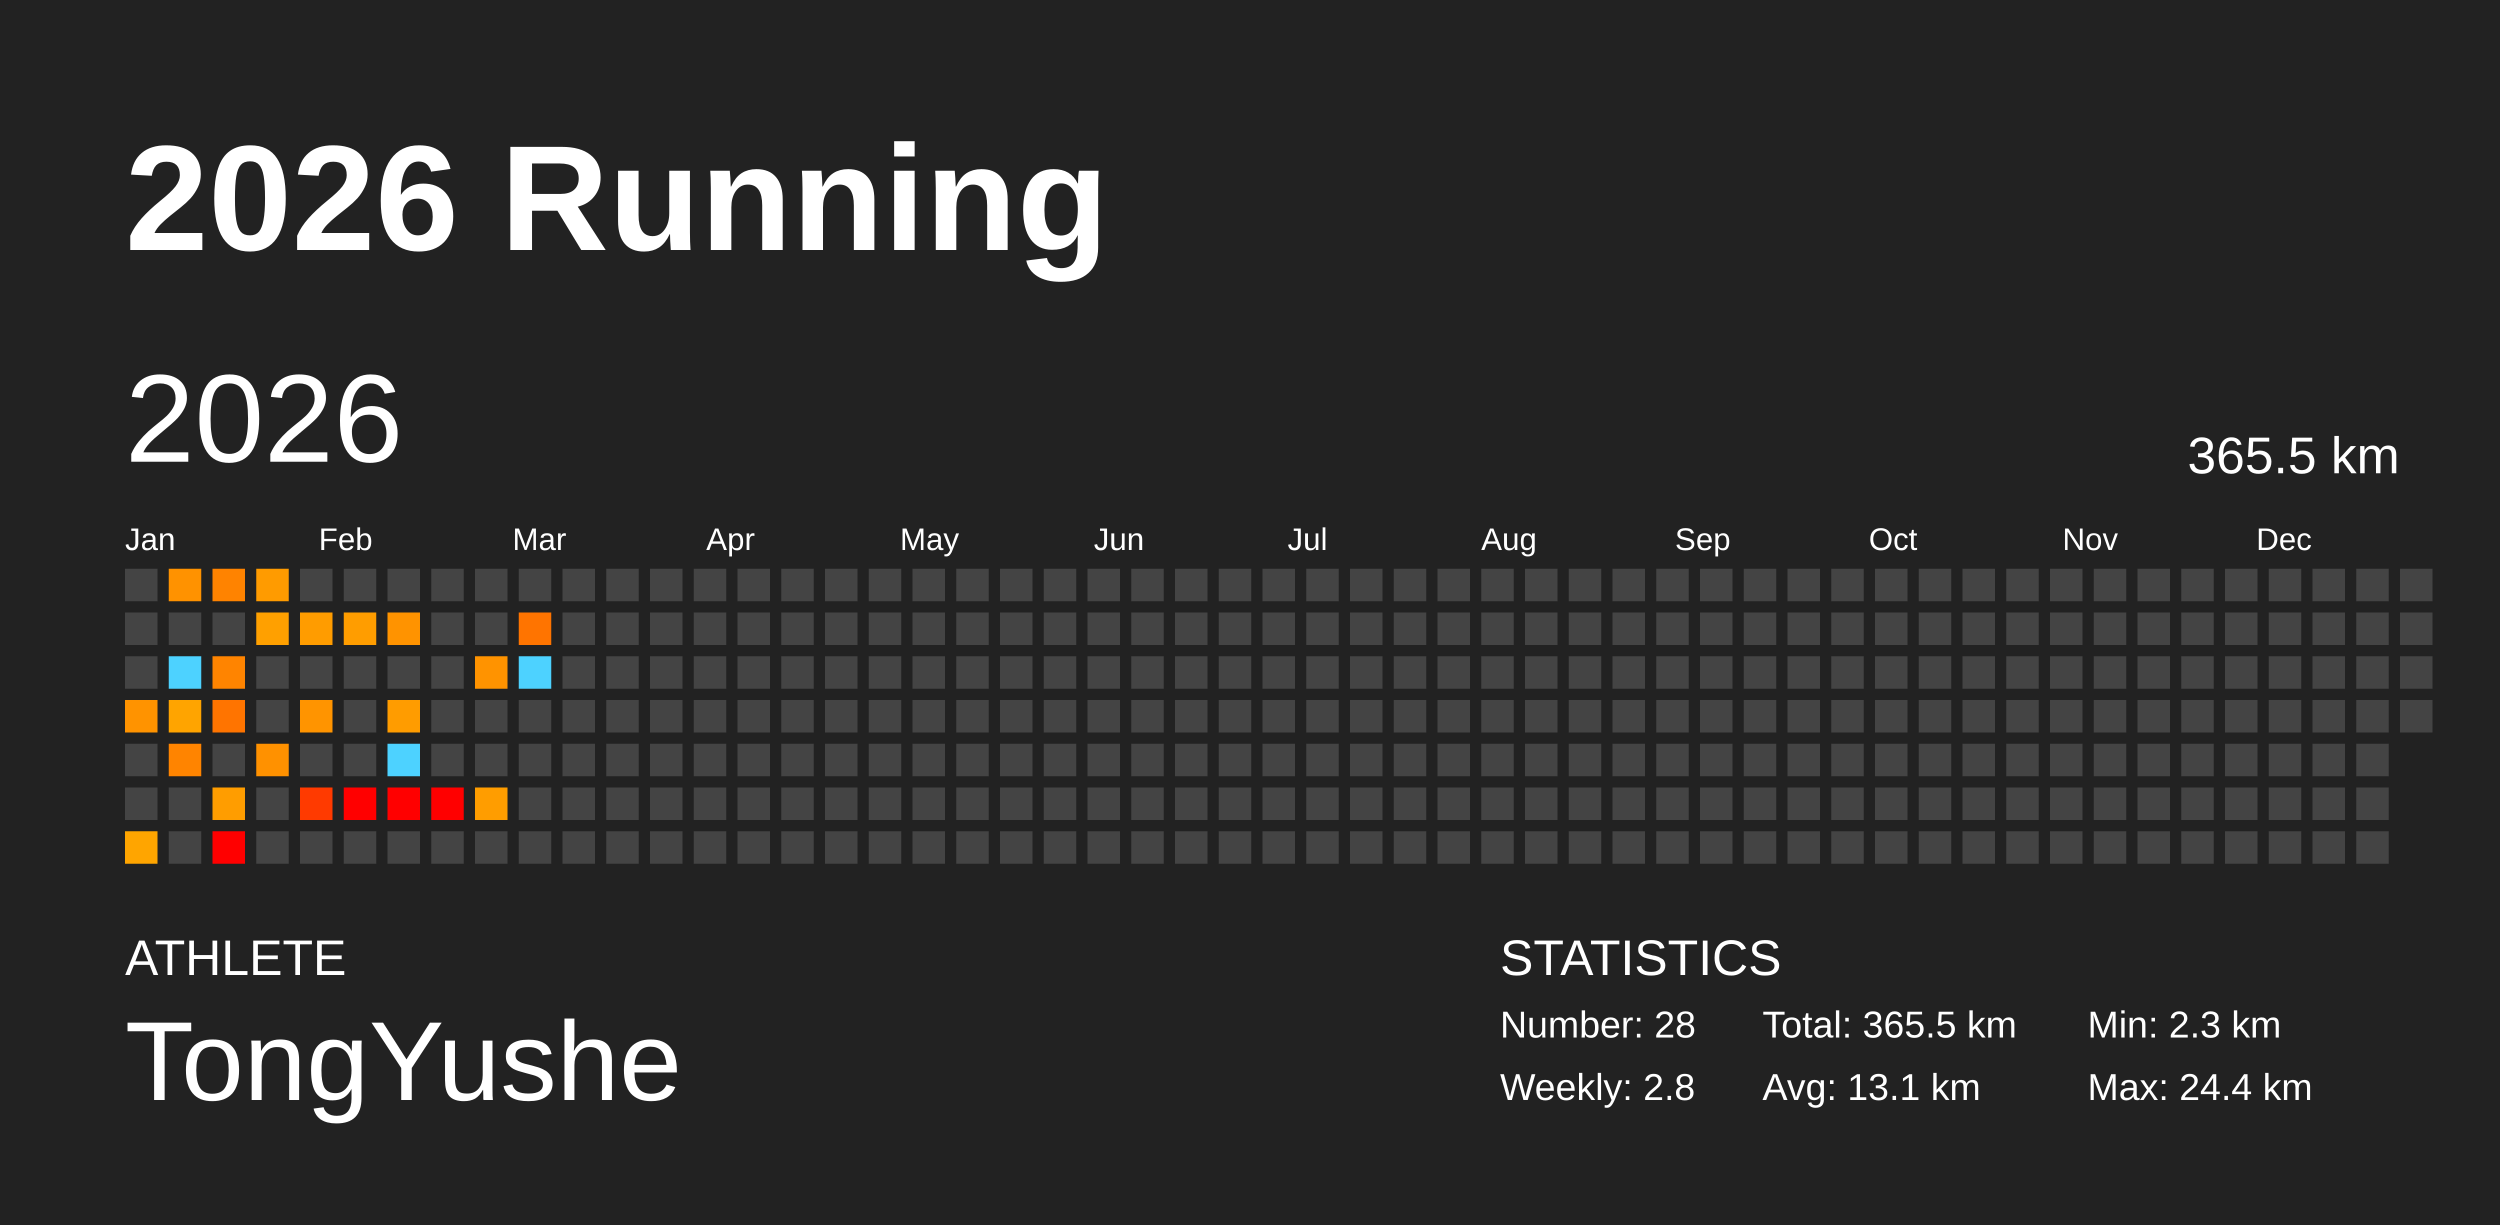
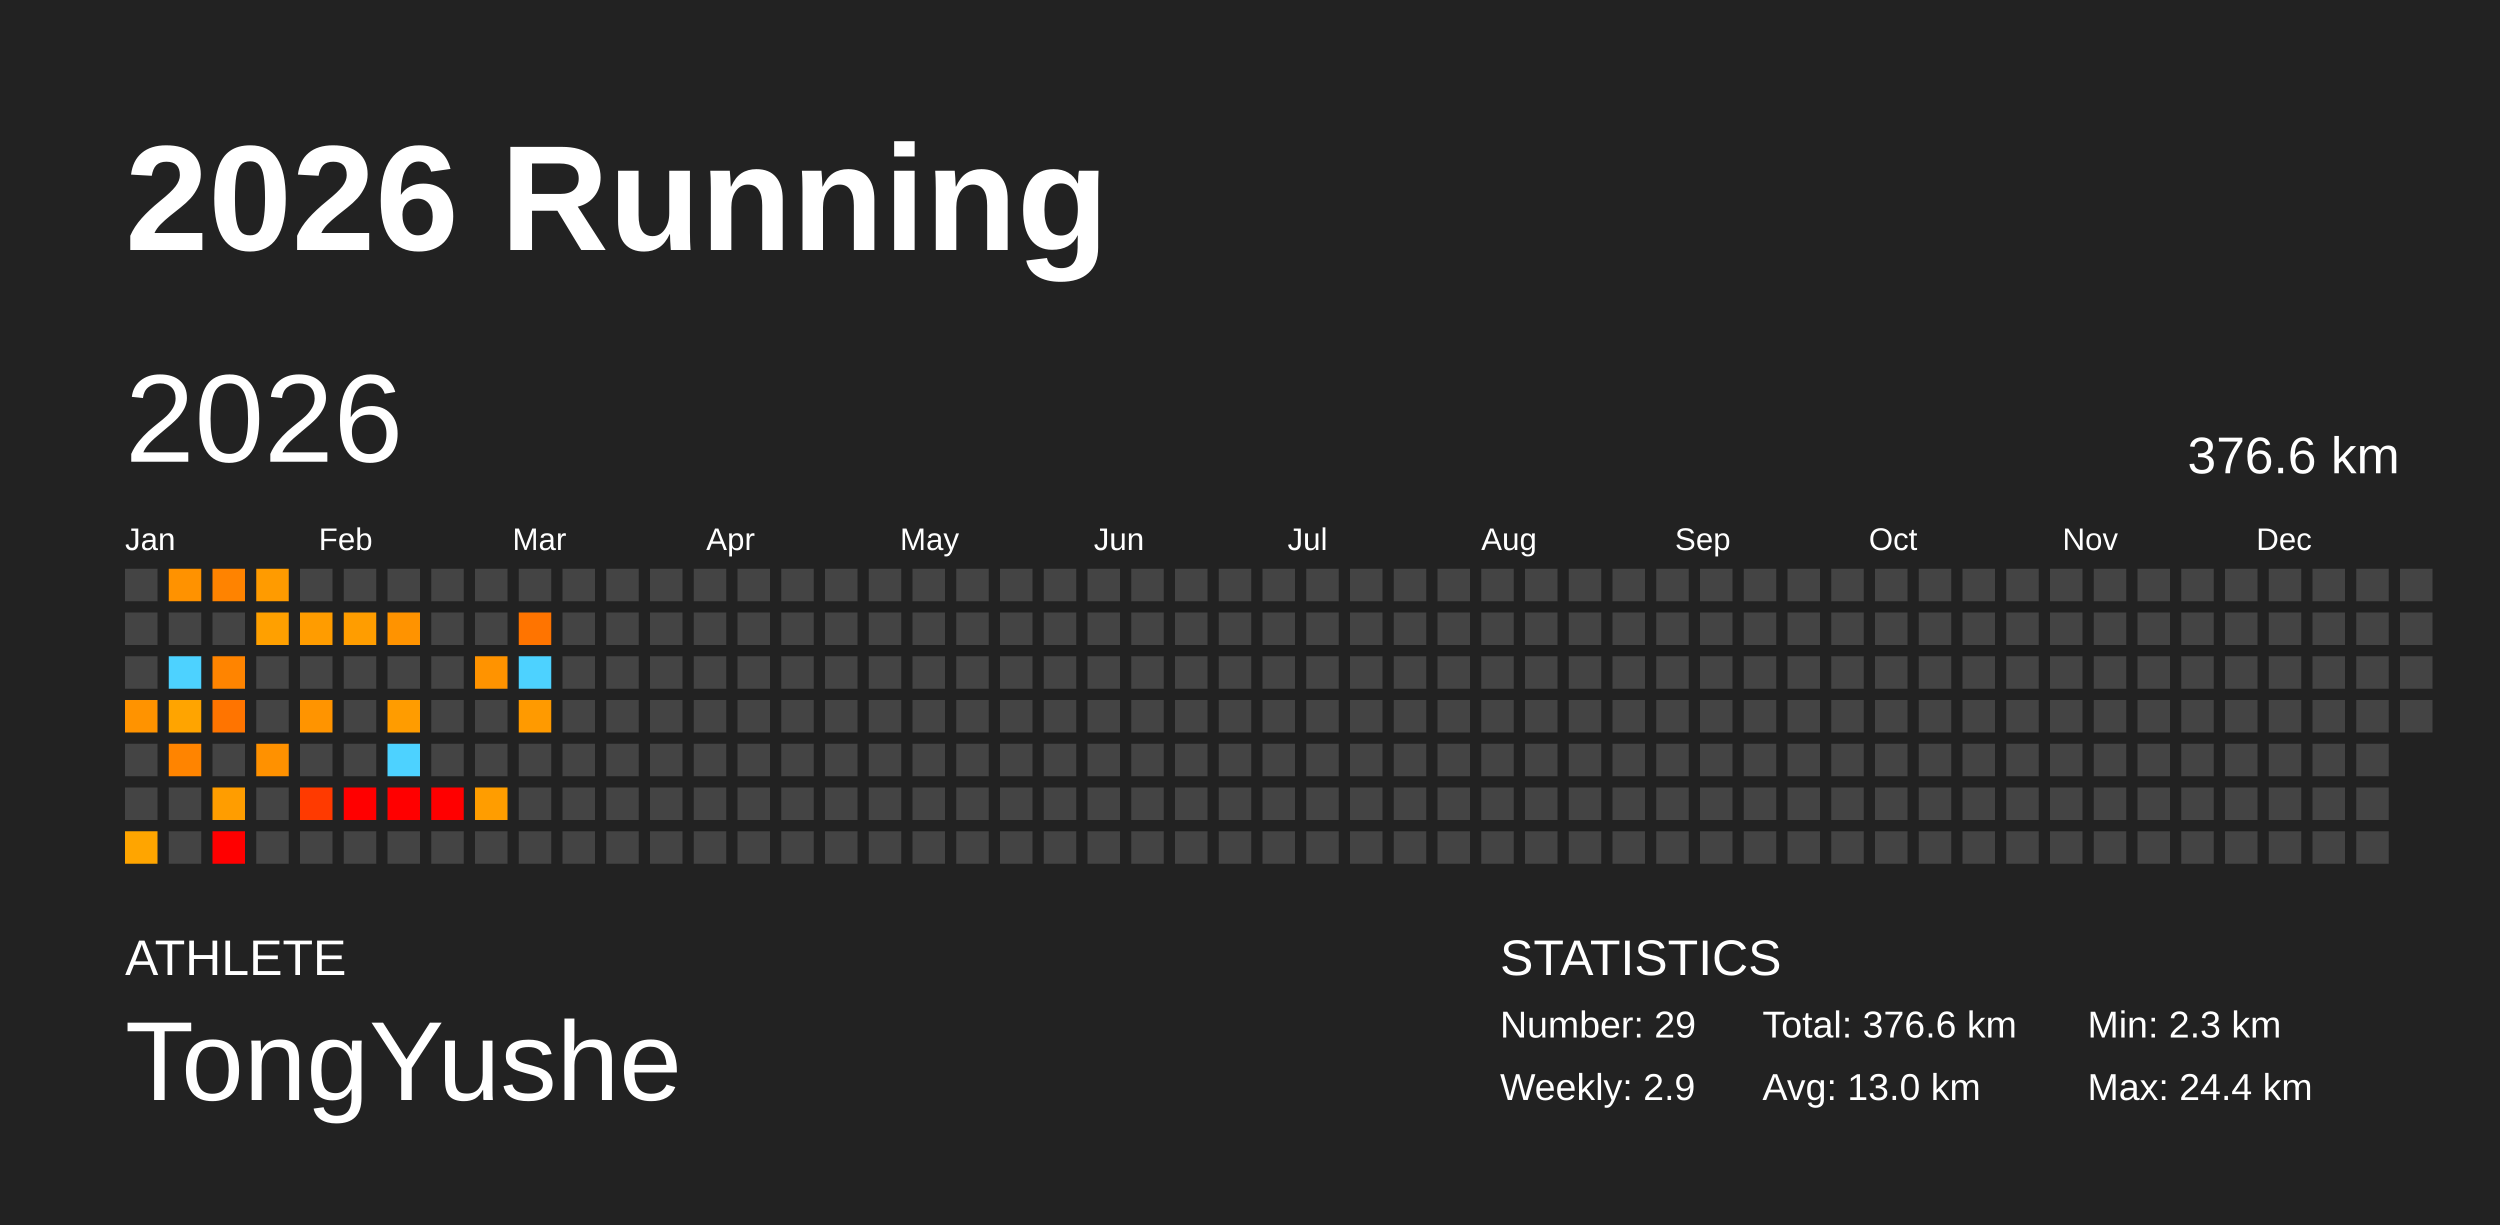
<svg xmlns="http://www.w3.org/2000/svg" baseProfile="full" height="98mm" version="1.1" viewBox="0,0,200,98" width="200mm">
  <defs />
  <rect fill="#222222" height="98" width="200" x="0" y="0" />
  <text fill="#FFFFFF" style="font-size:12px; font-family:Arial; font-weight:bold;" x="10" y="20">2026 Running</text>
  <text fill="#FFFFFF" style="font-size:4px; font-family:Arial" x="10" y="78">ATHLETE</text>
  <text fill="#FFFFFF" style="font-size:9px; font-family:Arial" x="10" y="88">TongYushe</text>
  <text fill="#FFFFFF" style="font-size:4px; font-family:Arial" x="120" y="78">STATISTICS</text>
-   <text fill="#FFFFFF" style="font-size:3px; font-family:Arial" x="120" y="83">Number: 28</text>
-   <text fill="#FFFFFF" style="font-size:3px; font-family:Arial" x="120" y="88">Weekly: 2.8</text>
-   <text fill="#FFFFFF" style="font-size:3px; font-family:Arial" x="141" y="83">Total: 365.5 km</text>
-   <text fill="#FFFFFF" style="font-size:3px; font-family:Arial" x="141" y="88">Avg: 13.1 km</text>
+   <text fill="#FFFFFF" style="font-size:3px; font-family:Arial" x="120" y="83">Number: 29</text>
+   <text fill="#FFFFFF" style="font-size:3px; font-family:Arial" x="120" y="88">Weekly: 2.9</text>
+   <text fill="#FFFFFF" style="font-size:3px; font-family:Arial" x="141" y="83">Total: 376.6 km</text>
+   <text fill="#FFFFFF" style="font-size:3px; font-family:Arial" x="141" y="88">Avg: 13.0 km</text>
  <text fill="#FFFFFF" style="font-size:3px; font-family:Arial" x="167" y="83">Min: 2.3 km</text>
  <text fill="#FFFFFF" style="font-size:3px; font-family:Arial" x="167" y="88">Max: 24.4 km</text>
  <text dominant-baseline="hanging" fill="#FFFFFF" style="font-size:10.0px; font-family:Arial;" x="10" y="30">2026</text>
-   <text dominant-baseline="hanging" fill="#FFFFFF" style="font-size:4.125px; font-family:Arial;" x="175" y="35">365.5 km</text>
+   <text dominant-baseline="hanging" fill="#FFFFFF" style="font-size:4.125px; font-family:Arial;" x="175" y="35">376.6 km</text>
  <text fill="#FFFFFF" style="font-size:2.5px; font-family:Arial" x="10.0" y="44">Jan</text>
  <text fill="#FFFFFF" style="font-size:2.5px; font-family:Arial" x="25.5" y="44">Feb</text>
  <text fill="#FFFFFF" style="font-size:2.5px; font-family:Arial" x="41.0" y="44">Mar</text>
  <text fill="#FFFFFF" style="font-size:2.5px; font-family:Arial" x="56.5" y="44">Apr</text>
  <text fill="#FFFFFF" style="font-size:2.5px; font-family:Arial" x="72.0" y="44">May</text>
  <text fill="#FFFFFF" style="font-size:2.5px; font-family:Arial" x="87.5" y="44">Jun</text>
  <text fill="#FFFFFF" style="font-size:2.5px; font-family:Arial" x="103.0" y="44">Jul</text>
  <text fill="#FFFFFF" style="font-size:2.5px; font-family:Arial" x="118.5" y="44">Aug</text>
  <text fill="#FFFFFF" style="font-size:2.5px; font-family:Arial" x="134.0" y="44">Sep</text>
  <text fill="#FFFFFF" style="font-size:2.5px; font-family:Arial" x="149.5" y="44">Oct</text>
  <text fill="#FFFFFF" style="font-size:2.5px; font-family:Arial" x="165.0" y="44">Nov</text>
  <text fill="#FFFFFF" style="font-size:2.5px; font-family:Arial" x="180.5" y="44">Dec</text>
  <rect fill="#444444" height="2.6" width="2.6" x="10.0" y="45.5" />
  <rect fill="#444444" height="2.6" width="2.6" x="10.0" y="49.0" />
  <rect fill="#444444" height="2.6" width="2.6" x="10.0" y="52.5" />
  <rect fill="#ff9300" height="2.6" width="2.6" x="10.0" y="56.0" />
  <rect fill="#444444" height="2.6" width="2.6" x="10.0" y="59.5" />
  <rect fill="#444444" height="2.6" width="2.6" x="10.0" y="63.0" />
  <rect fill="#ffa500" height="2.6" width="2.6" x="10.0" y="66.5" />
  <rect fill="#ff9200" height="2.6" width="2.6" x="13.5" y="45.5" />
  <rect fill="#444444" height="2.6" width="2.6" x="13.5" y="49.0" />
  <rect fill="#4dd2ff" height="2.6" width="2.6" x="13.5" y="52.5" />
  <rect fill="#ffa400" height="2.6" width="2.6" x="13.5" y="56.0" />
  <rect fill="#ff8400" height="2.6" width="2.6" x="13.5" y="59.5" />
  <rect fill="#444444" height="2.6" width="2.6" x="13.5" y="63.0" />
  <rect fill="#444444" height="2.6" width="2.6" x="13.5" y="66.5" />
  <rect fill="#ff8300" height="2.6" width="2.6" x="17.0" y="45.5" />
  <rect fill="#444444" height="2.6" width="2.6" x="17.0" y="49.0" />
  <rect fill="#ff8400" height="2.6" width="2.6" x="17.0" y="52.5" />
  <rect fill="#ff7400" height="2.6" width="2.6" x="17.0" y="56.0" />
  <rect fill="#444444" height="2.6" width="2.6" x="17.0" y="59.5" />
  <rect fill="#ff9d00" height="2.6" width="2.6" x="17.0" y="63.0" />
  <rect fill="red" height="2.6" width="2.6" x="17.0" y="66.5" />
  <rect fill="#ff9b00" height="2.6" width="2.6" x="20.5" y="45.5" />
  <rect fill="#ffa000" height="2.6" width="2.6" x="20.5" y="49.0" />
  <rect fill="#444444" height="2.6" width="2.6" x="20.5" y="52.5" />
  <rect fill="#444444" height="2.6" width="2.6" x="20.5" y="56.0" />
  <rect fill="#ff9100" height="2.6" width="2.6" x="20.5" y="59.5" />
  <rect fill="#444444" height="2.6" width="2.6" x="20.5" y="63.0" />
  <rect fill="#444444" height="2.6" width="2.6" x="20.5" y="66.5" />
  <rect fill="#444444" height="2.6" width="2.6" x="24.0" y="45.5" />
  <rect fill="#ff9c00" height="2.6" width="2.6" x="24.0" y="49.0" />
  <rect fill="#444444" height="2.6" width="2.6" x="24.0" y="52.5" />
  <rect fill="#ff9400" height="2.6" width="2.6" x="24.0" y="56.0" />
  <rect fill="#444444" height="2.6" width="2.6" x="24.0" y="59.5" />
  <rect fill="#ff3a00" height="2.6" width="2.6" x="24.0" y="63.0" />
  <rect fill="#444444" height="2.6" width="2.6" x="24.0" y="66.5" />
  <rect fill="#444444" height="2.6" width="2.6" x="27.5" y="45.5" />
  <rect fill="#ff9d00" height="2.6" width="2.6" x="27.5" y="49.0" />
  <rect fill="#444444" height="2.6" width="2.6" x="27.5" y="52.5" />
  <rect fill="#444444" height="2.6" width="2.6" x="27.5" y="56.0" />
  <rect fill="#444444" height="2.6" width="2.6" x="27.5" y="59.5" />
  <rect fill="red" height="2.6" width="2.6" x="27.5" y="63.0" />
  <rect fill="#444444" height="2.6" width="2.6" x="27.5" y="66.5" />
  <rect fill="#444444" height="2.6" width="2.6" x="31.0" y="45.5" />
  <rect fill="#ff9300" height="2.6" width="2.6" x="31.0" y="49.0" />
  <rect fill="#444444" height="2.6" width="2.6" x="31.0" y="52.5" />
  <rect fill="#ff9c00" height="2.6" width="2.6" x="31.0" y="56.0" />
  <rect fill="#4dd2ff" height="2.6" width="2.6" x="31.0" y="59.5" />
  <rect fill="red" height="2.6" width="2.6" x="31.0" y="63.0" />
  <rect fill="#444444" height="2.6" width="2.6" x="31.0" y="66.5" />
  <rect fill="#444444" height="2.6" width="2.6" x="34.5" y="45.5" />
  <rect fill="#444444" height="2.6" width="2.6" x="34.5" y="49.0" />
  <rect fill="#444444" height="2.6" width="2.6" x="34.5" y="52.5" />
  <rect fill="#444444" height="2.6" width="2.6" x="34.5" y="56.0" />
  <rect fill="#444444" height="2.6" width="2.6" x="34.5" y="59.5" />
  <rect fill="red" height="2.6" width="2.6" x="34.5" y="63.0" />
  <rect fill="#444444" height="2.6" width="2.6" x="34.5" y="66.5" />
  <rect fill="#444444" height="2.6" width="2.6" x="38.0" y="45.5" />
  <rect fill="#444444" height="2.6" width="2.6" x="38.0" y="49.0" />
  <rect fill="#ff9300" height="2.6" width="2.6" x="38.0" y="52.5" />
  <rect fill="#444444" height="2.6" width="2.6" x="38.0" y="56.0" />
  <rect fill="#444444" height="2.6" width="2.6" x="38.0" y="59.5" />
  <rect fill="#ff9d00" height="2.6" width="2.6" x="38.0" y="63.0" />
  <rect fill="#444444" height="2.6" width="2.6" x="38.0" y="66.5" />
  <rect fill="#444444" height="2.6" width="2.6" x="41.5" y="45.5" />
  <rect fill="#ff7400" height="2.6" width="2.6" x="41.5" y="49.0" />
  <rect fill="#4dd2ff" height="2.6" width="2.6" x="41.5" y="52.5" />
-   <rect fill="#444444" height="2.6" width="2.6" x="41.5" y="56.0" />
+   <rect fill="#ff9a00" height="2.6" width="2.6" x="41.5" y="56.0" />
  <rect fill="#444444" height="2.6" width="2.6" x="41.5" y="59.5" />
  <rect fill="#444444" height="2.6" width="2.6" x="41.5" y="63.0" />
  <rect fill="#444444" height="2.6" width="2.6" x="41.5" y="66.5" />
  <rect fill="#444444" height="2.6" width="2.6" x="45.0" y="45.5" />
  <rect fill="#444444" height="2.6" width="2.6" x="45.0" y="49.0" />
  <rect fill="#444444" height="2.6" width="2.6" x="45.0" y="52.5" />
  <rect fill="#444444" height="2.6" width="2.6" x="45.0" y="56.0" />
  <rect fill="#444444" height="2.6" width="2.6" x="45.0" y="59.5" />
  <rect fill="#444444" height="2.6" width="2.6" x="45.0" y="63.0" />
  <rect fill="#444444" height="2.6" width="2.6" x="45.0" y="66.5" />
  <rect fill="#444444" height="2.6" width="2.6" x="48.5" y="45.5" />
  <rect fill="#444444" height="2.6" width="2.6" x="48.5" y="49.0" />
  <rect fill="#444444" height="2.6" width="2.6" x="48.5" y="52.5" />
  <rect fill="#444444" height="2.6" width="2.6" x="48.5" y="56.0" />
  <rect fill="#444444" height="2.6" width="2.6" x="48.5" y="59.5" />
  <rect fill="#444444" height="2.6" width="2.6" x="48.5" y="63.0" />
  <rect fill="#444444" height="2.6" width="2.6" x="48.5" y="66.5" />
  <rect fill="#444444" height="2.6" width="2.6" x="52.0" y="45.5" />
  <rect fill="#444444" height="2.6" width="2.6" x="52.0" y="49.0" />
  <rect fill="#444444" height="2.6" width="2.6" x="52.0" y="52.5" />
  <rect fill="#444444" height="2.6" width="2.6" x="52.0" y="56.0" />
  <rect fill="#444444" height="2.6" width="2.6" x="52.0" y="59.5" />
  <rect fill="#444444" height="2.6" width="2.6" x="52.0" y="63.0" />
  <rect fill="#444444" height="2.6" width="2.6" x="52.0" y="66.5" />
  <rect fill="#444444" height="2.6" width="2.6" x="55.5" y="45.5" />
  <rect fill="#444444" height="2.6" width="2.6" x="55.5" y="49.0" />
  <rect fill="#444444" height="2.6" width="2.6" x="55.5" y="52.5" />
  <rect fill="#444444" height="2.6" width="2.6" x="55.5" y="56.0" />
  <rect fill="#444444" height="2.6" width="2.6" x="55.5" y="59.5" />
  <rect fill="#444444" height="2.6" width="2.6" x="55.5" y="63.0" />
  <rect fill="#444444" height="2.6" width="2.6" x="55.5" y="66.5" />
  <rect fill="#444444" height="2.6" width="2.6" x="59.0" y="45.5" />
  <rect fill="#444444" height="2.6" width="2.6" x="59.0" y="49.0" />
  <rect fill="#444444" height="2.6" width="2.6" x="59.0" y="52.5" />
  <rect fill="#444444" height="2.6" width="2.6" x="59.0" y="56.0" />
  <rect fill="#444444" height="2.6" width="2.6" x="59.0" y="59.5" />
  <rect fill="#444444" height="2.6" width="2.6" x="59.0" y="63.0" />
  <rect fill="#444444" height="2.6" width="2.6" x="59.0" y="66.5" />
  <rect fill="#444444" height="2.6" width="2.6" x="62.5" y="45.5" />
  <rect fill="#444444" height="2.6" width="2.6" x="62.5" y="49.0" />
  <rect fill="#444444" height="2.6" width="2.6" x="62.5" y="52.5" />
  <rect fill="#444444" height="2.6" width="2.6" x="62.5" y="56.0" />
  <rect fill="#444444" height="2.6" width="2.6" x="62.5" y="59.5" />
  <rect fill="#444444" height="2.6" width="2.6" x="62.5" y="63.0" />
  <rect fill="#444444" height="2.6" width="2.6" x="62.5" y="66.5" />
  <rect fill="#444444" height="2.6" width="2.6" x="66.0" y="45.5" />
  <rect fill="#444444" height="2.6" width="2.6" x="66.0" y="49.0" />
  <rect fill="#444444" height="2.6" width="2.6" x="66.0" y="52.5" />
  <rect fill="#444444" height="2.6" width="2.6" x="66.0" y="56.0" />
  <rect fill="#444444" height="2.6" width="2.6" x="66.0" y="59.5" />
  <rect fill="#444444" height="2.6" width="2.6" x="66.0" y="63.0" />
  <rect fill="#444444" height="2.6" width="2.6" x="66.0" y="66.5" />
  <rect fill="#444444" height="2.6" width="2.6" x="69.5" y="45.5" />
  <rect fill="#444444" height="2.6" width="2.6" x="69.5" y="49.0" />
  <rect fill="#444444" height="2.6" width="2.6" x="69.5" y="52.5" />
  <rect fill="#444444" height="2.6" width="2.6" x="69.5" y="56.0" />
  <rect fill="#444444" height="2.6" width="2.6" x="69.5" y="59.5" />
  <rect fill="#444444" height="2.6" width="2.6" x="69.5" y="63.0" />
  <rect fill="#444444" height="2.6" width="2.6" x="69.5" y="66.5" />
  <rect fill="#444444" height="2.6" width="2.6" x="73.0" y="45.5" />
  <rect fill="#444444" height="2.6" width="2.6" x="73.0" y="49.0" />
  <rect fill="#444444" height="2.6" width="2.6" x="73.0" y="52.5" />
  <rect fill="#444444" height="2.6" width="2.6" x="73.0" y="56.0" />
  <rect fill="#444444" height="2.6" width="2.6" x="73.0" y="59.5" />
  <rect fill="#444444" height="2.6" width="2.6" x="73.0" y="63.0" />
  <rect fill="#444444" height="2.6" width="2.6" x="73.0" y="66.5" />
  <rect fill="#444444" height="2.6" width="2.6" x="76.5" y="45.5" />
  <rect fill="#444444" height="2.6" width="2.6" x="76.5" y="49.0" />
  <rect fill="#444444" height="2.6" width="2.6" x="76.5" y="52.5" />
  <rect fill="#444444" height="2.6" width="2.6" x="76.5" y="56.0" />
  <rect fill="#444444" height="2.6" width="2.6" x="76.5" y="59.5" />
  <rect fill="#444444" height="2.6" width="2.6" x="76.5" y="63.0" />
  <rect fill="#444444" height="2.6" width="2.6" x="76.5" y="66.5" />
  <rect fill="#444444" height="2.6" width="2.6" x="80.0" y="45.5" />
  <rect fill="#444444" height="2.6" width="2.6" x="80.0" y="49.0" />
  <rect fill="#444444" height="2.6" width="2.6" x="80.0" y="52.5" />
  <rect fill="#444444" height="2.6" width="2.6" x="80.0" y="56.0" />
  <rect fill="#444444" height="2.6" width="2.6" x="80.0" y="59.5" />
  <rect fill="#444444" height="2.6" width="2.6" x="80.0" y="63.0" />
  <rect fill="#444444" height="2.6" width="2.6" x="80.0" y="66.5" />
  <rect fill="#444444" height="2.6" width="2.6" x="83.5" y="45.5" />
  <rect fill="#444444" height="2.6" width="2.6" x="83.5" y="49.0" />
  <rect fill="#444444" height="2.6" width="2.6" x="83.5" y="52.5" />
  <rect fill="#444444" height="2.6" width="2.6" x="83.5" y="56.0" />
  <rect fill="#444444" height="2.6" width="2.6" x="83.5" y="59.5" />
  <rect fill="#444444" height="2.6" width="2.6" x="83.5" y="63.0" />
  <rect fill="#444444" height="2.6" width="2.6" x="83.5" y="66.5" />
  <rect fill="#444444" height="2.6" width="2.6" x="87.0" y="45.5" />
  <rect fill="#444444" height="2.6" width="2.6" x="87.0" y="49.0" />
  <rect fill="#444444" height="2.6" width="2.6" x="87.0" y="52.5" />
  <rect fill="#444444" height="2.6" width="2.6" x="87.0" y="56.0" />
  <rect fill="#444444" height="2.6" width="2.6" x="87.0" y="59.5" />
  <rect fill="#444444" height="2.6" width="2.6" x="87.0" y="63.0" />
  <rect fill="#444444" height="2.6" width="2.6" x="87.0" y="66.5" />
  <rect fill="#444444" height="2.6" width="2.6" x="90.5" y="45.5" />
  <rect fill="#444444" height="2.6" width="2.6" x="90.5" y="49.0" />
  <rect fill="#444444" height="2.6" width="2.6" x="90.5" y="52.5" />
  <rect fill="#444444" height="2.6" width="2.6" x="90.5" y="56.0" />
  <rect fill="#444444" height="2.6" width="2.6" x="90.5" y="59.5" />
  <rect fill="#444444" height="2.6" width="2.6" x="90.5" y="63.0" />
  <rect fill="#444444" height="2.6" width="2.6" x="90.5" y="66.5" />
  <rect fill="#444444" height="2.6" width="2.6" x="94.0" y="45.5" />
  <rect fill="#444444" height="2.6" width="2.6" x="94.0" y="49.0" />
  <rect fill="#444444" height="2.6" width="2.6" x="94.0" y="52.5" />
  <rect fill="#444444" height="2.6" width="2.6" x="94.0" y="56.0" />
  <rect fill="#444444" height="2.6" width="2.6" x="94.0" y="59.5" />
  <rect fill="#444444" height="2.6" width="2.6" x="94.0" y="63.0" />
  <rect fill="#444444" height="2.6" width="2.6" x="94.0" y="66.5" />
  <rect fill="#444444" height="2.6" width="2.6" x="97.5" y="45.5" />
  <rect fill="#444444" height="2.6" width="2.6" x="97.5" y="49.0" />
  <rect fill="#444444" height="2.6" width="2.6" x="97.5" y="52.5" />
  <rect fill="#444444" height="2.6" width="2.6" x="97.5" y="56.0" />
  <rect fill="#444444" height="2.6" width="2.6" x="97.5" y="59.5" />
  <rect fill="#444444" height="2.6" width="2.6" x="97.5" y="63.0" />
  <rect fill="#444444" height="2.6" width="2.6" x="97.5" y="66.5" />
  <rect fill="#444444" height="2.6" width="2.6" x="101.0" y="45.5" />
  <rect fill="#444444" height="2.6" width="2.6" x="101.0" y="49.0" />
  <rect fill="#444444" height="2.6" width="2.6" x="101.0" y="52.5" />
  <rect fill="#444444" height="2.6" width="2.6" x="101.0" y="56.0" />
  <rect fill="#444444" height="2.6" width="2.6" x="101.0" y="59.5" />
  <rect fill="#444444" height="2.6" width="2.6" x="101.0" y="63.0" />
  <rect fill="#444444" height="2.6" width="2.6" x="101.0" y="66.5" />
  <rect fill="#444444" height="2.6" width="2.6" x="104.5" y="45.5" />
  <rect fill="#444444" height="2.6" width="2.6" x="104.5" y="49.0" />
  <rect fill="#444444" height="2.6" width="2.6" x="104.5" y="52.5" />
  <rect fill="#444444" height="2.6" width="2.6" x="104.5" y="56.0" />
  <rect fill="#444444" height="2.6" width="2.6" x="104.5" y="59.5" />
  <rect fill="#444444" height="2.6" width="2.6" x="104.5" y="63.0" />
  <rect fill="#444444" height="2.6" width="2.6" x="104.5" y="66.5" />
  <rect fill="#444444" height="2.6" width="2.6" x="108.0" y="45.5" />
  <rect fill="#444444" height="2.6" width="2.6" x="108.0" y="49.0" />
  <rect fill="#444444" height="2.6" width="2.6" x="108.0" y="52.5" />
  <rect fill="#444444" height="2.6" width="2.6" x="108.0" y="56.0" />
  <rect fill="#444444" height="2.6" width="2.6" x="108.0" y="59.5" />
  <rect fill="#444444" height="2.6" width="2.6" x="108.0" y="63.0" />
  <rect fill="#444444" height="2.6" width="2.6" x="108.0" y="66.5" />
  <rect fill="#444444" height="2.6" width="2.6" x="111.5" y="45.5" />
  <rect fill="#444444" height="2.6" width="2.6" x="111.5" y="49.0" />
  <rect fill="#444444" height="2.6" width="2.6" x="111.5" y="52.5" />
  <rect fill="#444444" height="2.6" width="2.6" x="111.5" y="56.0" />
  <rect fill="#444444" height="2.6" width="2.6" x="111.5" y="59.5" />
  <rect fill="#444444" height="2.6" width="2.6" x="111.5" y="63.0" />
  <rect fill="#444444" height="2.6" width="2.6" x="111.5" y="66.5" />
  <rect fill="#444444" height="2.6" width="2.6" x="115.0" y="45.5" />
  <rect fill="#444444" height="2.6" width="2.6" x="115.0" y="49.0" />
  <rect fill="#444444" height="2.6" width="2.6" x="115.0" y="52.5" />
  <rect fill="#444444" height="2.6" width="2.6" x="115.0" y="56.0" />
  <rect fill="#444444" height="2.6" width="2.6" x="115.0" y="59.5" />
  <rect fill="#444444" height="2.6" width="2.6" x="115.0" y="63.0" />
  <rect fill="#444444" height="2.6" width="2.6" x="115.0" y="66.5" />
  <rect fill="#444444" height="2.6" width="2.6" x="118.5" y="45.5" />
  <rect fill="#444444" height="2.6" width="2.6" x="118.5" y="49.0" />
  <rect fill="#444444" height="2.6" width="2.6" x="118.5" y="52.5" />
  <rect fill="#444444" height="2.6" width="2.6" x="118.5" y="56.0" />
  <rect fill="#444444" height="2.6" width="2.6" x="118.5" y="59.5" />
  <rect fill="#444444" height="2.6" width="2.6" x="118.5" y="63.0" />
  <rect fill="#444444" height="2.6" width="2.6" x="118.5" y="66.5" />
  <rect fill="#444444" height="2.6" width="2.6" x="122.0" y="45.5" />
  <rect fill="#444444" height="2.6" width="2.6" x="122.0" y="49.0" />
  <rect fill="#444444" height="2.6" width="2.6" x="122.0" y="52.5" />
  <rect fill="#444444" height="2.6" width="2.6" x="122.0" y="56.0" />
  <rect fill="#444444" height="2.6" width="2.6" x="122.0" y="59.5" />
  <rect fill="#444444" height="2.6" width="2.6" x="122.0" y="63.0" />
  <rect fill="#444444" height="2.6" width="2.6" x="122.0" y="66.5" />
  <rect fill="#444444" height="2.6" width="2.6" x="125.5" y="45.5" />
  <rect fill="#444444" height="2.6" width="2.6" x="125.5" y="49.0" />
  <rect fill="#444444" height="2.6" width="2.6" x="125.5" y="52.5" />
  <rect fill="#444444" height="2.6" width="2.6" x="125.5" y="56.0" />
  <rect fill="#444444" height="2.6" width="2.6" x="125.5" y="59.5" />
  <rect fill="#444444" height="2.6" width="2.6" x="125.5" y="63.0" />
  <rect fill="#444444" height="2.6" width="2.6" x="125.5" y="66.5" />
  <rect fill="#444444" height="2.6" width="2.6" x="129.0" y="45.5" />
  <rect fill="#444444" height="2.6" width="2.6" x="129.0" y="49.0" />
  <rect fill="#444444" height="2.6" width="2.6" x="129.0" y="52.5" />
  <rect fill="#444444" height="2.6" width="2.6" x="129.0" y="56.0" />
  <rect fill="#444444" height="2.6" width="2.6" x="129.0" y="59.5" />
  <rect fill="#444444" height="2.6" width="2.6" x="129.0" y="63.0" />
  <rect fill="#444444" height="2.6" width="2.6" x="129.0" y="66.5" />
  <rect fill="#444444" height="2.6" width="2.6" x="132.5" y="45.5" />
  <rect fill="#444444" height="2.6" width="2.6" x="132.5" y="49.0" />
  <rect fill="#444444" height="2.6" width="2.6" x="132.5" y="52.5" />
  <rect fill="#444444" height="2.6" width="2.6" x="132.5" y="56.0" />
  <rect fill="#444444" height="2.6" width="2.6" x="132.5" y="59.5" />
  <rect fill="#444444" height="2.6" width="2.6" x="132.5" y="63.0" />
  <rect fill="#444444" height="2.6" width="2.6" x="132.5" y="66.5" />
  <rect fill="#444444" height="2.6" width="2.6" x="136.0" y="45.5" />
  <rect fill="#444444" height="2.6" width="2.6" x="136.0" y="49.0" />
  <rect fill="#444444" height="2.6" width="2.6" x="136.0" y="52.5" />
  <rect fill="#444444" height="2.6" width="2.6" x="136.0" y="56.0" />
  <rect fill="#444444" height="2.6" width="2.6" x="136.0" y="59.5" />
  <rect fill="#444444" height="2.6" width="2.6" x="136.0" y="63.0" />
  <rect fill="#444444" height="2.6" width="2.6" x="136.0" y="66.5" />
  <rect fill="#444444" height="2.6" width="2.6" x="139.5" y="45.5" />
  <rect fill="#444444" height="2.6" width="2.6" x="139.5" y="49.0" />
  <rect fill="#444444" height="2.6" width="2.6" x="139.5" y="52.5" />
  <rect fill="#444444" height="2.6" width="2.6" x="139.5" y="56.0" />
  <rect fill="#444444" height="2.6" width="2.6" x="139.5" y="59.5" />
  <rect fill="#444444" height="2.6" width="2.6" x="139.5" y="63.0" />
  <rect fill="#444444" height="2.6" width="2.6" x="139.5" y="66.5" />
  <rect fill="#444444" height="2.6" width="2.6" x="143.0" y="45.5" />
  <rect fill="#444444" height="2.6" width="2.6" x="143.0" y="49.0" />
  <rect fill="#444444" height="2.6" width="2.6" x="143.0" y="52.5" />
  <rect fill="#444444" height="2.6" width="2.6" x="143.0" y="56.0" />
  <rect fill="#444444" height="2.6" width="2.6" x="143.0" y="59.5" />
  <rect fill="#444444" height="2.6" width="2.6" x="143.0" y="63.0" />
  <rect fill="#444444" height="2.6" width="2.6" x="143.0" y="66.5" />
  <rect fill="#444444" height="2.6" width="2.6" x="146.5" y="45.5" />
  <rect fill="#444444" height="2.6" width="2.6" x="146.5" y="49.0" />
  <rect fill="#444444" height="2.6" width="2.6" x="146.5" y="52.5" />
  <rect fill="#444444" height="2.6" width="2.6" x="146.5" y="56.0" />
  <rect fill="#444444" height="2.6" width="2.6" x="146.5" y="59.5" />
  <rect fill="#444444" height="2.6" width="2.6" x="146.5" y="63.0" />
  <rect fill="#444444" height="2.6" width="2.6" x="146.5" y="66.5" />
  <rect fill="#444444" height="2.6" width="2.6" x="150.0" y="45.5" />
  <rect fill="#444444" height="2.6" width="2.6" x="150.0" y="49.0" />
  <rect fill="#444444" height="2.6" width="2.6" x="150.0" y="52.5" />
  <rect fill="#444444" height="2.6" width="2.6" x="150.0" y="56.0" />
  <rect fill="#444444" height="2.6" width="2.6" x="150.0" y="59.5" />
  <rect fill="#444444" height="2.6" width="2.6" x="150.0" y="63.0" />
  <rect fill="#444444" height="2.6" width="2.6" x="150.0" y="66.5" />
  <rect fill="#444444" height="2.6" width="2.6" x="153.5" y="45.5" />
  <rect fill="#444444" height="2.6" width="2.6" x="153.5" y="49.0" />
  <rect fill="#444444" height="2.6" width="2.6" x="153.5" y="52.5" />
  <rect fill="#444444" height="2.6" width="2.6" x="153.5" y="56.0" />
  <rect fill="#444444" height="2.6" width="2.6" x="153.5" y="59.5" />
  <rect fill="#444444" height="2.6" width="2.6" x="153.5" y="63.0" />
  <rect fill="#444444" height="2.6" width="2.6" x="153.5" y="66.5" />
  <rect fill="#444444" height="2.6" width="2.6" x="157.0" y="45.5" />
  <rect fill="#444444" height="2.6" width="2.6" x="157.0" y="49.0" />
  <rect fill="#444444" height="2.6" width="2.6" x="157.0" y="52.5" />
  <rect fill="#444444" height="2.6" width="2.6" x="157.0" y="56.0" />
  <rect fill="#444444" height="2.6" width="2.6" x="157.0" y="59.5" />
  <rect fill="#444444" height="2.6" width="2.6" x="157.0" y="63.0" />
  <rect fill="#444444" height="2.6" width="2.6" x="157.0" y="66.5" />
  <rect fill="#444444" height="2.6" width="2.6" x="160.5" y="45.5" />
  <rect fill="#444444" height="2.6" width="2.6" x="160.5" y="49.0" />
  <rect fill="#444444" height="2.6" width="2.6" x="160.5" y="52.5" />
  <rect fill="#444444" height="2.6" width="2.6" x="160.5" y="56.0" />
  <rect fill="#444444" height="2.6" width="2.6" x="160.5" y="59.5" />
  <rect fill="#444444" height="2.6" width="2.6" x="160.5" y="63.0" />
  <rect fill="#444444" height="2.6" width="2.6" x="160.5" y="66.5" />
  <rect fill="#444444" height="2.6" width="2.6" x="164.0" y="45.5" />
  <rect fill="#444444" height="2.6" width="2.6" x="164.0" y="49.0" />
  <rect fill="#444444" height="2.6" width="2.6" x="164.0" y="52.5" />
  <rect fill="#444444" height="2.6" width="2.6" x="164.0" y="56.0" />
  <rect fill="#444444" height="2.6" width="2.6" x="164.0" y="59.5" />
  <rect fill="#444444" height="2.6" width="2.6" x="164.0" y="63.0" />
  <rect fill="#444444" height="2.6" width="2.6" x="164.0" y="66.5" />
  <rect fill="#444444" height="2.6" width="2.6" x="167.5" y="45.5" />
  <rect fill="#444444" height="2.6" width="2.6" x="167.5" y="49.0" />
  <rect fill="#444444" height="2.6" width="2.6" x="167.5" y="52.5" />
  <rect fill="#444444" height="2.6" width="2.6" x="167.5" y="56.0" />
  <rect fill="#444444" height="2.6" width="2.6" x="167.5" y="59.5" />
  <rect fill="#444444" height="2.6" width="2.6" x="167.5" y="63.0" />
  <rect fill="#444444" height="2.6" width="2.6" x="167.5" y="66.5" />
  <rect fill="#444444" height="2.6" width="2.6" x="171.0" y="45.5" />
  <rect fill="#444444" height="2.6" width="2.6" x="171.0" y="49.0" />
  <rect fill="#444444" height="2.6" width="2.6" x="171.0" y="52.5" />
  <rect fill="#444444" height="2.6" width="2.6" x="171.0" y="56.0" />
  <rect fill="#444444" height="2.6" width="2.6" x="171.0" y="59.5" />
  <rect fill="#444444" height="2.6" width="2.6" x="171.0" y="63.0" />
  <rect fill="#444444" height="2.6" width="2.6" x="171.0" y="66.5" />
  <rect fill="#444444" height="2.6" width="2.6" x="174.5" y="45.5" />
  <rect fill="#444444" height="2.6" width="2.6" x="174.5" y="49.0" />
  <rect fill="#444444" height="2.6" width="2.6" x="174.5" y="52.5" />
  <rect fill="#444444" height="2.6" width="2.6" x="174.5" y="56.0" />
  <rect fill="#444444" height="2.6" width="2.6" x="174.5" y="59.5" />
  <rect fill="#444444" height="2.6" width="2.6" x="174.5" y="63.0" />
  <rect fill="#444444" height="2.6" width="2.6" x="174.5" y="66.5" />
  <rect fill="#444444" height="2.6" width="2.6" x="178.0" y="45.5" />
  <rect fill="#444444" height="2.6" width="2.6" x="178.0" y="49.0" />
  <rect fill="#444444" height="2.6" width="2.6" x="178.0" y="52.5" />
  <rect fill="#444444" height="2.6" width="2.6" x="178.0" y="56.0" />
  <rect fill="#444444" height="2.6" width="2.6" x="178.0" y="59.5" />
  <rect fill="#444444" height="2.6" width="2.6" x="178.0" y="63.0" />
  <rect fill="#444444" height="2.6" width="2.6" x="178.0" y="66.5" />
  <rect fill="#444444" height="2.6" width="2.6" x="181.5" y="45.5" />
  <rect fill="#444444" height="2.6" width="2.6" x="181.5" y="49.0" />
  <rect fill="#444444" height="2.6" width="2.6" x="181.5" y="52.5" />
  <rect fill="#444444" height="2.6" width="2.6" x="181.5" y="56.0" />
  <rect fill="#444444" height="2.6" width="2.6" x="181.5" y="59.5" />
  <rect fill="#444444" height="2.6" width="2.6" x="181.5" y="63.0" />
  <rect fill="#444444" height="2.6" width="2.6" x="181.5" y="66.5" />
  <rect fill="#444444" height="2.6" width="2.6" x="185.0" y="45.5" />
  <rect fill="#444444" height="2.6" width="2.6" x="185.0" y="49.0" />
  <rect fill="#444444" height="2.6" width="2.6" x="185.0" y="52.5" />
  <rect fill="#444444" height="2.6" width="2.6" x="185.0" y="56.0" />
  <rect fill="#444444" height="2.6" width="2.6" x="185.0" y="59.5" />
  <rect fill="#444444" height="2.6" width="2.6" x="185.0" y="63.0" />
  <rect fill="#444444" height="2.6" width="2.6" x="185.0" y="66.5" />
  <rect fill="#444444" height="2.6" width="2.6" x="188.5" y="45.5" />
  <rect fill="#444444" height="2.6" width="2.6" x="188.5" y="49.0" />
  <rect fill="#444444" height="2.6" width="2.6" x="188.5" y="52.5" />
  <rect fill="#444444" height="2.6" width="2.6" x="188.5" y="56.0" />
  <rect fill="#444444" height="2.6" width="2.6" x="188.5" y="59.5" />
  <rect fill="#444444" height="2.6" width="2.6" x="188.5" y="63.0" />
  <rect fill="#444444" height="2.6" width="2.6" x="188.5" y="66.5" />
  <rect fill="#444444" height="2.6" width="2.6" x="192.0" y="45.5" />
  <rect fill="#444444" height="2.6" width="2.6" x="192.0" y="49.0" />
  <rect fill="#444444" height="2.6" width="2.6" x="192.0" y="52.5" />
  <rect fill="#444444" height="2.6" width="2.6" x="192.0" y="56.0" />
</svg>
